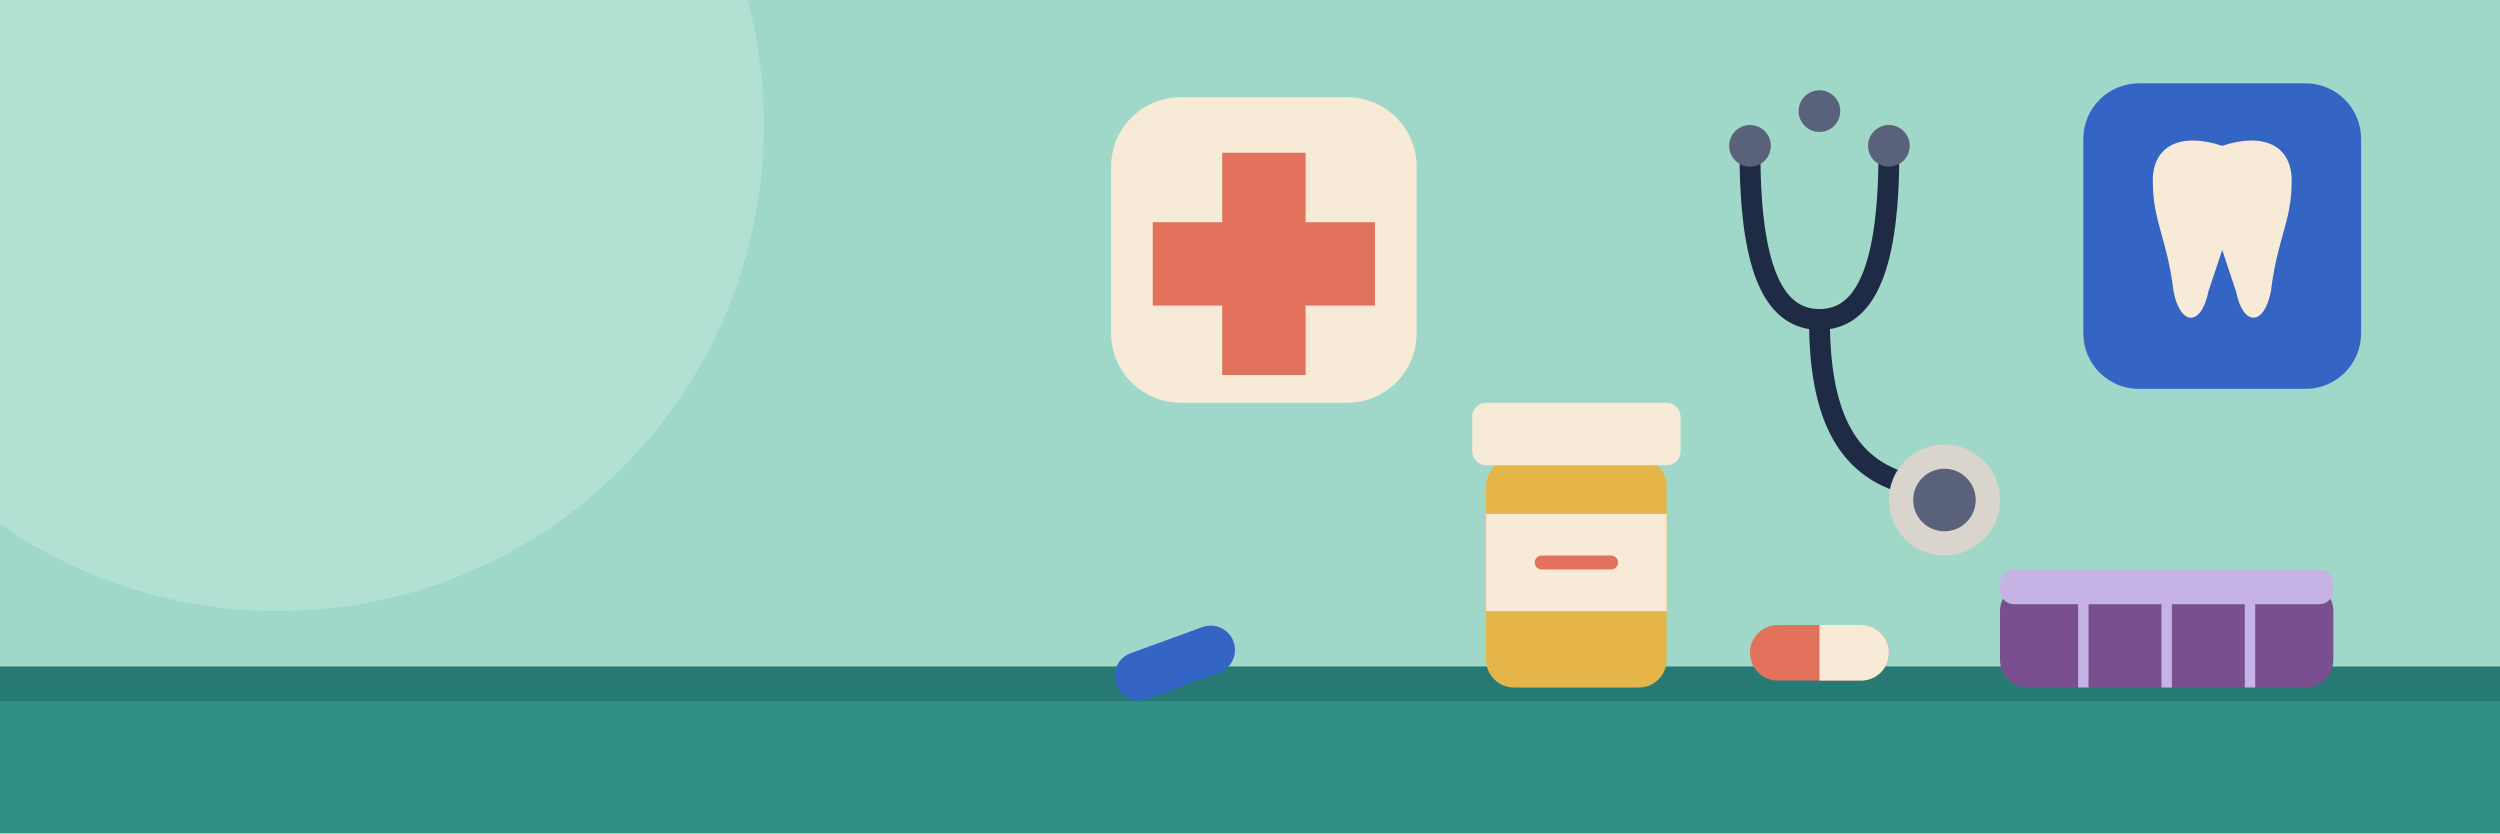
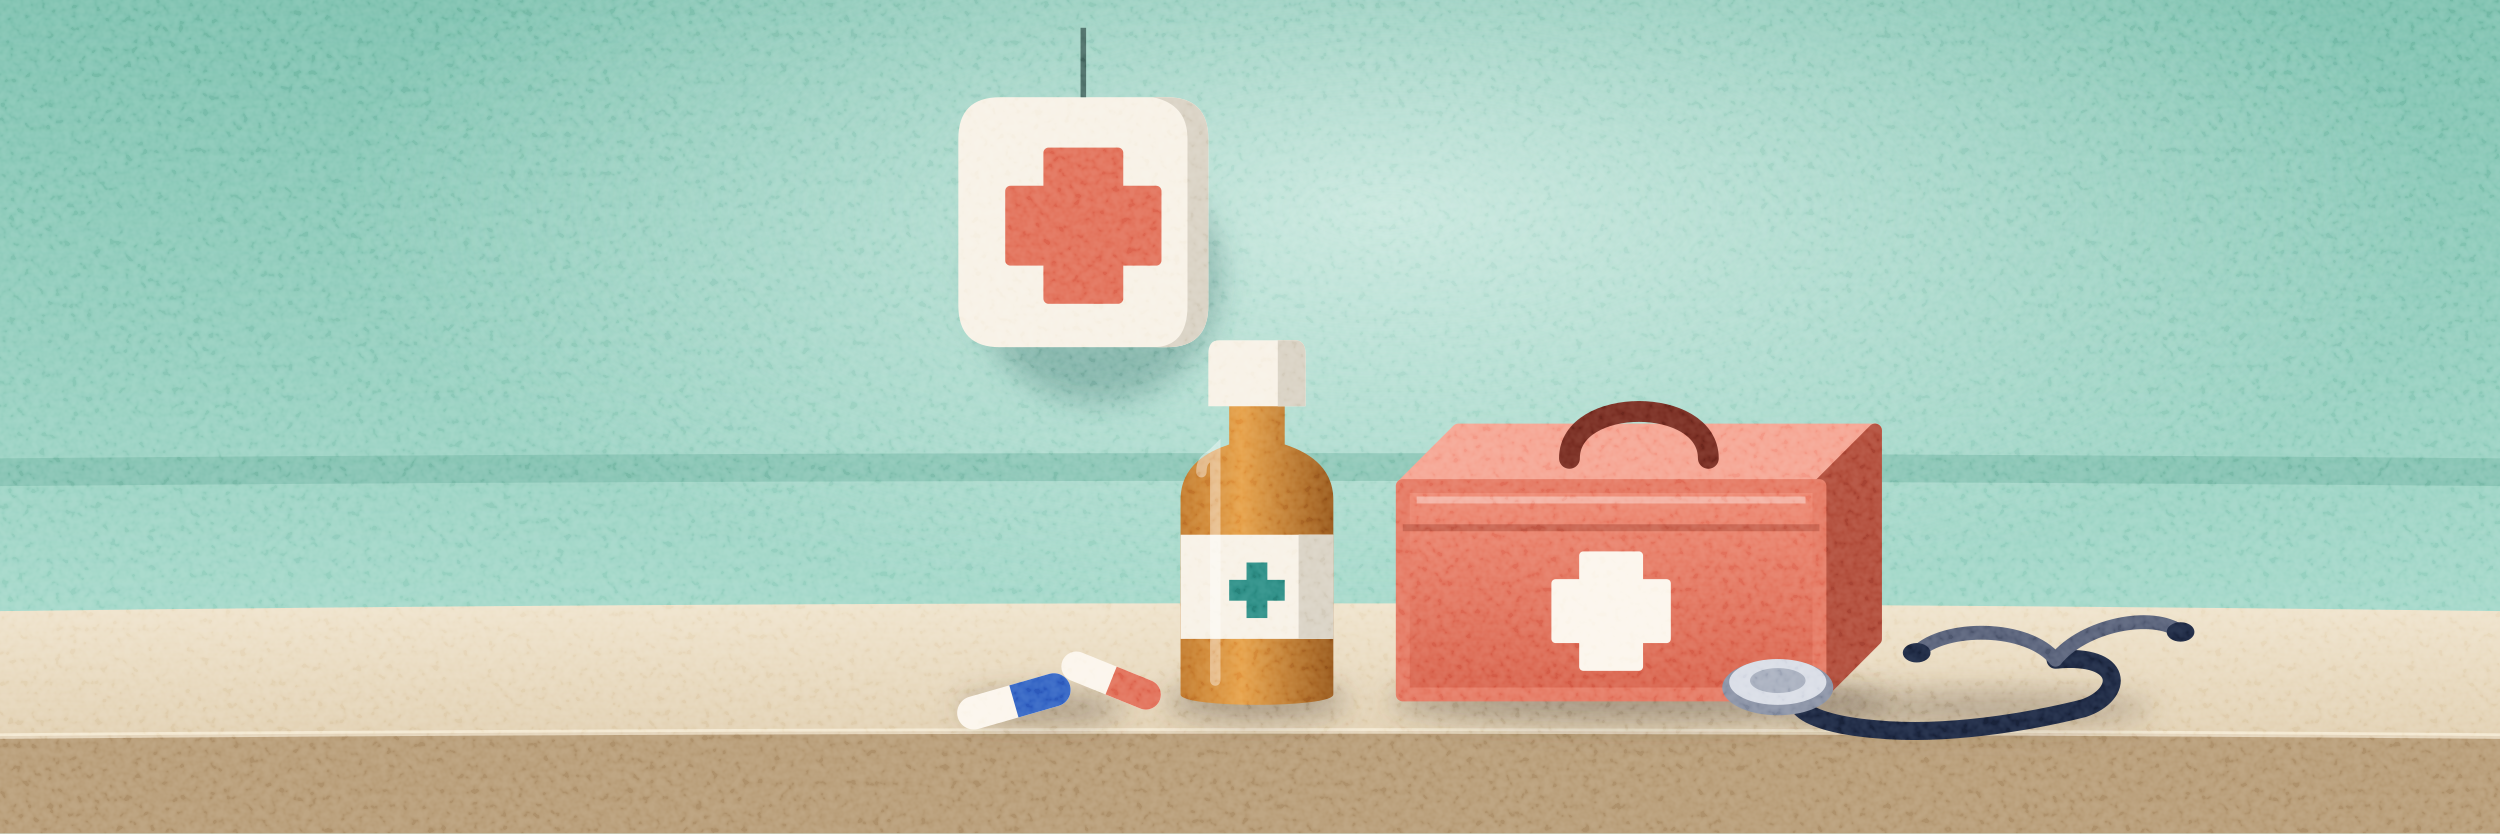
- <svg xmlns="http://www.w3.org/2000/svg" viewBox="0 0 360 120" width="360" height="120" preserveAspectRatio="xMidYMid slice">
-   <rect width="360" height="120" fill="#9fd8c8" />
-   <circle cx="40" cy="18" r="70" fill="#b2e0d3" />
-   <path d="M0 96h360v24H0z" fill="#2f8f87" />
-   <path d="M0 96h360v5H0z" fill="#277a73" />
-   <rect x="160" y="14" width="44" height="44" rx="10" fill="#f7ead7" />
-   <path d="M176 24h12v10h10v12h-10v10h-12v-10h-10v-12h10z" fill="#e2725b" transform="translate(0 -2)" />
-   <rect x="300" y="12" width="40" height="44" rx="8" fill="#3565c4" />
-   <path d="M310 26c0-5 4-7 10-5 6-2 10 0 10 5 0 6-2 8-3 16-1 5-4 5-5 0l-2-6-2 6c-1 5-4 5-5 0-1-8-3-10-3-16z" fill="#f7ead7" />
-   <circle cx="262" cy="16" r="3" fill="#59627a" />
-   <path d="M252 22c0 18 4 24 10 24s10-6 10-24M262 46c0 14 4 22 14 24" fill="none" stroke="#1f2a44" stroke-width="3" stroke-linecap="round" />
-   <circle cx="252" cy="21" r="3" fill="#59627a" />
-   <circle cx="272" cy="21" r="3" fill="#59627a" />
-   <circle cx="280" cy="72" r="8" fill="#d9d4cc" />
-   <circle cx="280" cy="72" r="4.5" fill="#59627a" />
-   <rect x="214" y="66" width="26" height="33" rx="4" fill="#e6b54a" />
-   <rect x="214" y="74" width="26" height="14" fill="#f7ead7" />
-   <rect x="212" y="58" width="30" height="9" rx="2" fill="#f7ead7" />
-   <path d="M222 81h10" stroke="#e2725b" stroke-width="2" stroke-linecap="round" />
-   <rect x="288" y="84" width="48" height="15" rx="4" fill="#7a4f8f" />
-   <path d="M300 84v15M312 84v15M324 84v15" stroke="#c6b3e6" stroke-width="1.5" />
-   <rect x="288" y="82" width="48" height="5" rx="2" fill="#c6b3e6" />
-   <rect x="252" y="90" width="20" height="8" rx="4" fill="#e2725b" />
-   <path d="M262 90h6a4 4 0 0 1 0 8h-6z" fill="#f7ead7" />
-   <rect x="160" y="92" width="18" height="7" rx="3.5" fill="#3565c4" transform="rotate(-20 169 95)" />
+ <svg xmlns="http://www.w3.org/2000/svg" viewBox="0 0 360 120" width="360" height="120" preserveAspectRatio="xMidYMid slice" data-solid="89">
+   <rect width="360" height="120" fill="#90cbbb" />
+   <defs>
+     <linearGradient id="wall" x1="0" y1="0" x2="0" y2="1">
+       <stop offset="0" stop-color="#7fc2b0" />
+       <stop offset="1" stop-color="#b2e0d3" />
+     </linearGradient>
+     <radialGradient id="light">
+       <stop offset="0" stop-color="#f2fbf7" stop-opacity=".6" />
+       <stop offset="1" stop-color="#f2fbf7" stop-opacity="0" />
+     </radialGradient>
+     <linearGradient id="desk" x1="0" y1="0" x2="0" y2="1">
+       <stop offset="0" stop-color="#efe3cc" />
+       <stop offset="1" stop-color="#d8c3a0" />
+     </linearGradient>
+     <linearGradient id="amber" x1="0" y1="0" x2="1" y2="0">
+       <stop offset="0" stop-color="#c27a2e" />
+       <stop offset=".4" stop-color="#e6a14a" />
+       <stop offset="1" stop-color="#9a5a1e" />
+     </linearGradient>
+     <linearGradient id="kit" x1="0" y1="0" x2="0" y2="1">
+       <stop offset="0" stop-color="#ee8a74" />
+       <stop offset="1" stop-color="#d8644e" />
+     </linearGradient>
+     <path id="pill" d="M-6-2.4H6A2.4 2.4 0 0 1 6 2.4H-6A2.4 2.4 0 0 1-6-2.4Z" />
+     <path id="pillA" d="M0-2.4H6A2.4 2.4 0 0 1 6 2.4H0Z" />
+     <filter id="soft" x="-40%" y="-150%" width="180%" height="400%">
+       <feGaussianBlur stdDeviation="2" />
+     </filter>
+     <filter id="haze" x="-60%" y="-30%" width="220%" height="160%">
+       <feGaussianBlur stdDeviation="1.4" />
+     </filter>
+     <filter id="grain" x="0" y="0" width="100%" height="100%">
+       <feTurbulence type="fractalNoise" baseFrequency=".9" numOctaves="2" seed="7" stitchTiles="stitch" />
+       <feColorMatrix values="2.2 0 0 0 -.6  2.2 0 0 0 -.6  2.2 0 0 0 -.6  0 0 0 0 1" />
+     </filter>
+   </defs>
+   <g id="back">
+     <rect width="360" height="120" fill="url(#wall)" />
+     <ellipse cx="200" cy="30" rx="150" ry="60" fill="url(#light)" />
+     <path d="M0 66C120 65 240 65 360 66V70C240 69 120 69 0 70Z" fill="#6fb3a1" opacity=".5" />
+     <ellipse cx="158" cy="40" rx="18" ry="18" fill="#1d5a52" opacity=".3" filter="url(#soft)" />
+     <path d="M144 14H168Q174 14 174 20V44Q174 50 168 50H144Q138 50 138 44V20Q138 14 144 14Z" fill="#f7f1e6" />
+     <path d="M168 14Q174 14 174 20V44Q174 50 168 50H166Q171 50 171 44V20Q171 15 166 14Z" fill="#d9d2c4" />
+     <path d="M151 22H161V27.5H166.5V37.5H161V43H151V37.5H145.5V27.5H151Z" fill="#e2725b" stroke="#e2725b" stroke-width="1.5" stroke-linejoin="round" />
+     <path d="M156 4V14" stroke="#4d6f68" stroke-width=".8" />
+   </g>
+   <g id="mid">
+     <path d="M0 88C120 86.5 240 86.5 360 88V120H0Z" fill="url(#desk)" />
+     <path d="M0 106C120 105 240 105 360 106V120H0Z" fill="#b89d78" />
+     <path d="M0 106C120 105 240 105 360 106" fill="none" stroke="#fff6e4" stroke-width=".8" opacity=".6" />
+   </g>
+   <g id="near">
+     <ellipse cx="236" cy="101" rx="36" ry="3" fill="#3b2a1c" opacity=".4" filter="url(#soft)" />
+     <path d="M202 70L210 62H270L262 70Z" fill="#f5a593" stroke="#f5a593" stroke-width="2" stroke-linejoin="round" />
+     <path d="M262 70L270 62V92L262 100Z" fill="#b24e3c" stroke="#b24e3c" stroke-width="2" stroke-linejoin="round" />
+     <path d="M202 70H262V100H202Z" fill="url(#kit)" stroke="#e57a64" stroke-width="2" stroke-linejoin="round" />
+     <path d="M202 76H262" stroke="#b24e3c" stroke-width="1" opacity=".6" />
+     <path d="M226 66C226 57 246 57 246 66" fill="none" stroke="#7a2f24" stroke-width="3" stroke-linecap="round" />
+     <path d="M228 80H236V84H240V92H236V96H228V92H224V84H228Z" fill="#fbf5ec" stroke="#fbf5ec" stroke-width="1.2" stroke-linejoin="round" />
+     <path d="M204 72H260" stroke="#fff" stroke-width="1" opacity=".35" />
+     <ellipse cx="181" cy="101" rx="13" ry="2.5" fill="#3b2a1c" opacity=".4" filter="url(#soft)" />
+     <path d="M170 100V72C170 67 174 65 177 64V58H185V64C188 65 192 67 192 72V100C192 102 170 102 170 100Z" fill="url(#amber)" />
+     <path d="M175.5 49H186.5Q188 49 188 51V58.5H174V51Q174 49 175.5 49Z" fill="#f7f1e6" />
+     <path d="M184 49H186.5Q188 49 188 51V58.5H184Z" fill="#d9d2c4" />
+     <path d="M170 77H192V92H170Z" fill="#f7f1e6" />
+     <path d="M187 77H192V92H187Z" fill="#d9d2c4" />
+     <path d="M179.5 81H182.5V83.5H185V86.5H182.5V89H179.5V86.5H177V83.5H179.5Z" fill="#2f8f87" />
+     <path d="M173 68C173 66 174 66 175 65V98" stroke="#fff" stroke-width="1.5" opacity=".4" fill="none" stroke-linecap="round" />
+     <ellipse cx="150" cy="102" rx="12" ry="2" fill="#3b2a1c" opacity=".4" filter="url(#soft)" />
+     <g transform="translate(146 101) rotate(-16)">
+       <use href="#pill" fill="#fbf5ec" />
+       <use href="#pillA" fill="#3565c4" />
+     </g>
+     <g transform="translate(160 98) rotate(22) scale(.9)">
+       <use href="#pill" fill="#fbf5ec" />
+       <use href="#pillA" fill="#e2725b" />
+     </g>
+     <g transform="translate(0 -4)">
+       <ellipse cx="284" cy="106" rx="26" ry="2.5" fill="#3b2a1c" opacity=".3" filter="url(#soft)" />
+       <path d="M296 99C306 98 306 104 300 106C292 108 280 110 270 109C258 108 256 104 262 102" fill="none" stroke="#1f2a44" stroke-width="2.6" stroke-linecap="round" />
+       <path d="M296 99C292 94 280 94 276 98M296 99C300 94 310 92 314 95" fill="none" stroke="#59627a" stroke-width="2" stroke-linecap="round" />
+       <ellipse cx="276" cy="98" rx="2" ry="1.4" fill="#1f2a44" />
+       <ellipse cx="314" cy="95" rx="2" ry="1.4" fill="#1f2a44" />
+       <ellipse cx="256" cy="103" rx="8" ry="4" fill="#8b93a6" />
+       <ellipse cx="256" cy="102.2" rx="7" ry="3.3" fill="#d9dde6" />
+       <ellipse cx="256" cy="102" rx="4" ry="1.8" fill="#a9b0bf" />
+     </g>
+   </g>
+   <rect id="grain" width="360" height="120" filter="url(#grain)" opacity=".2" style="mix-blend-mode:soft-light" />
</svg>
